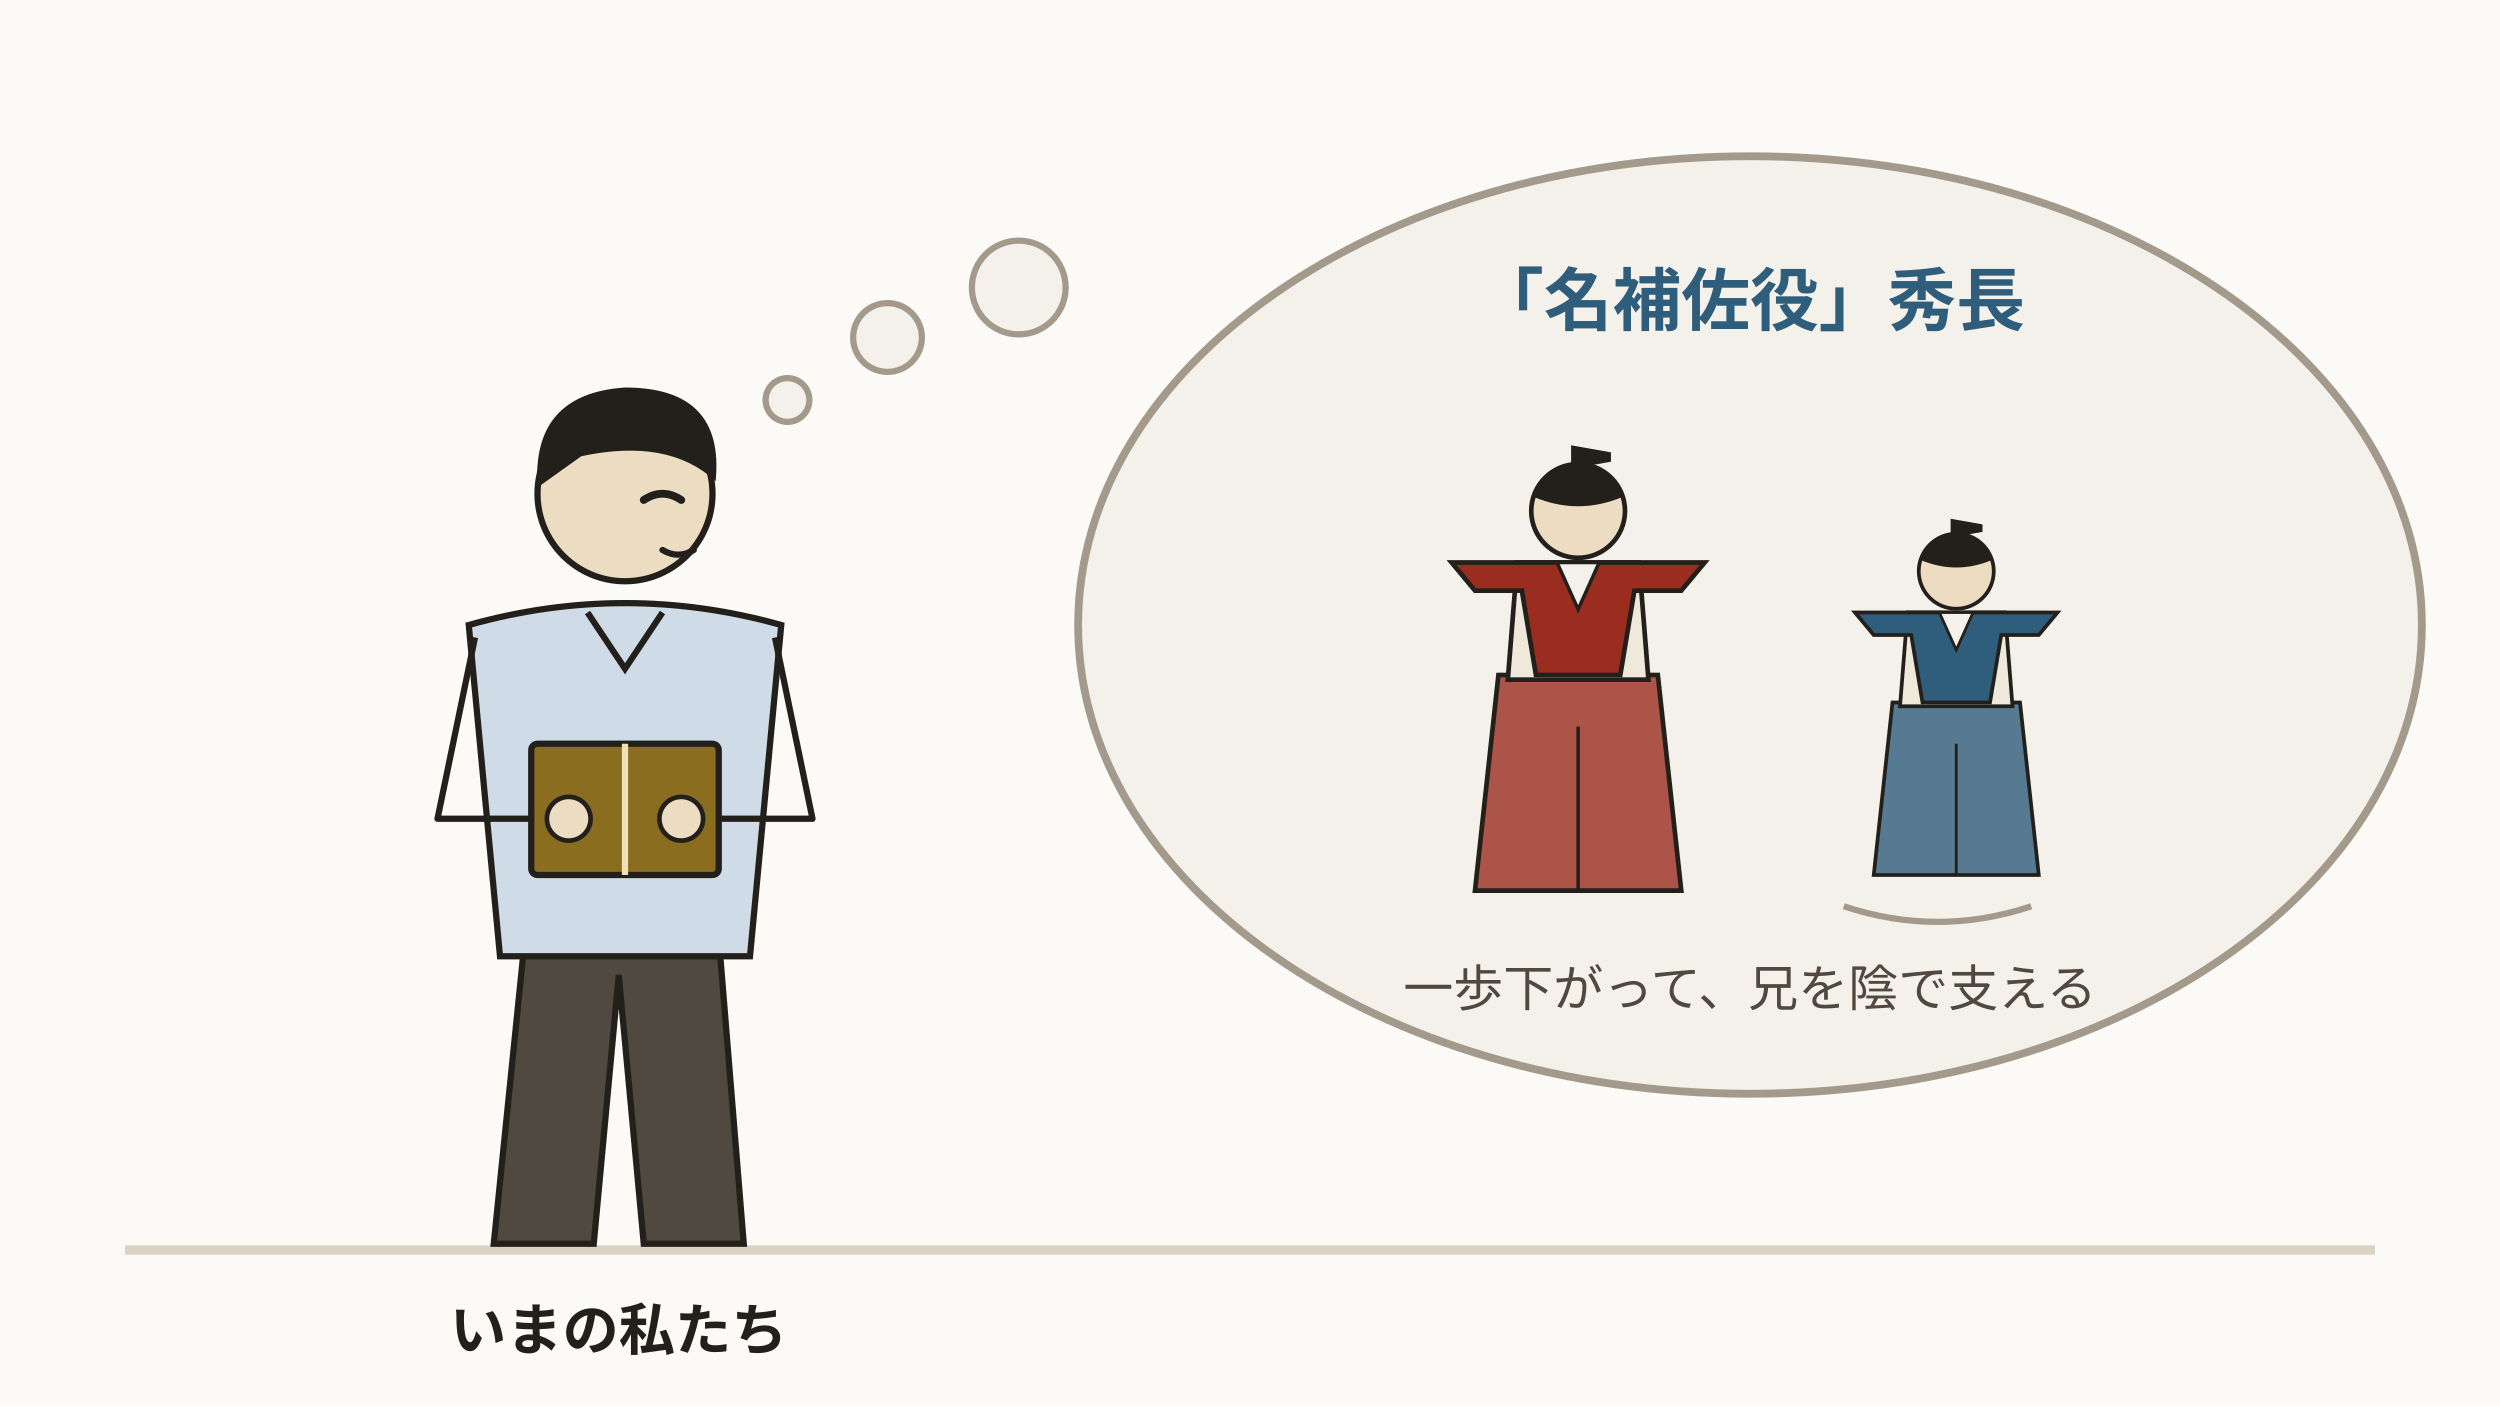
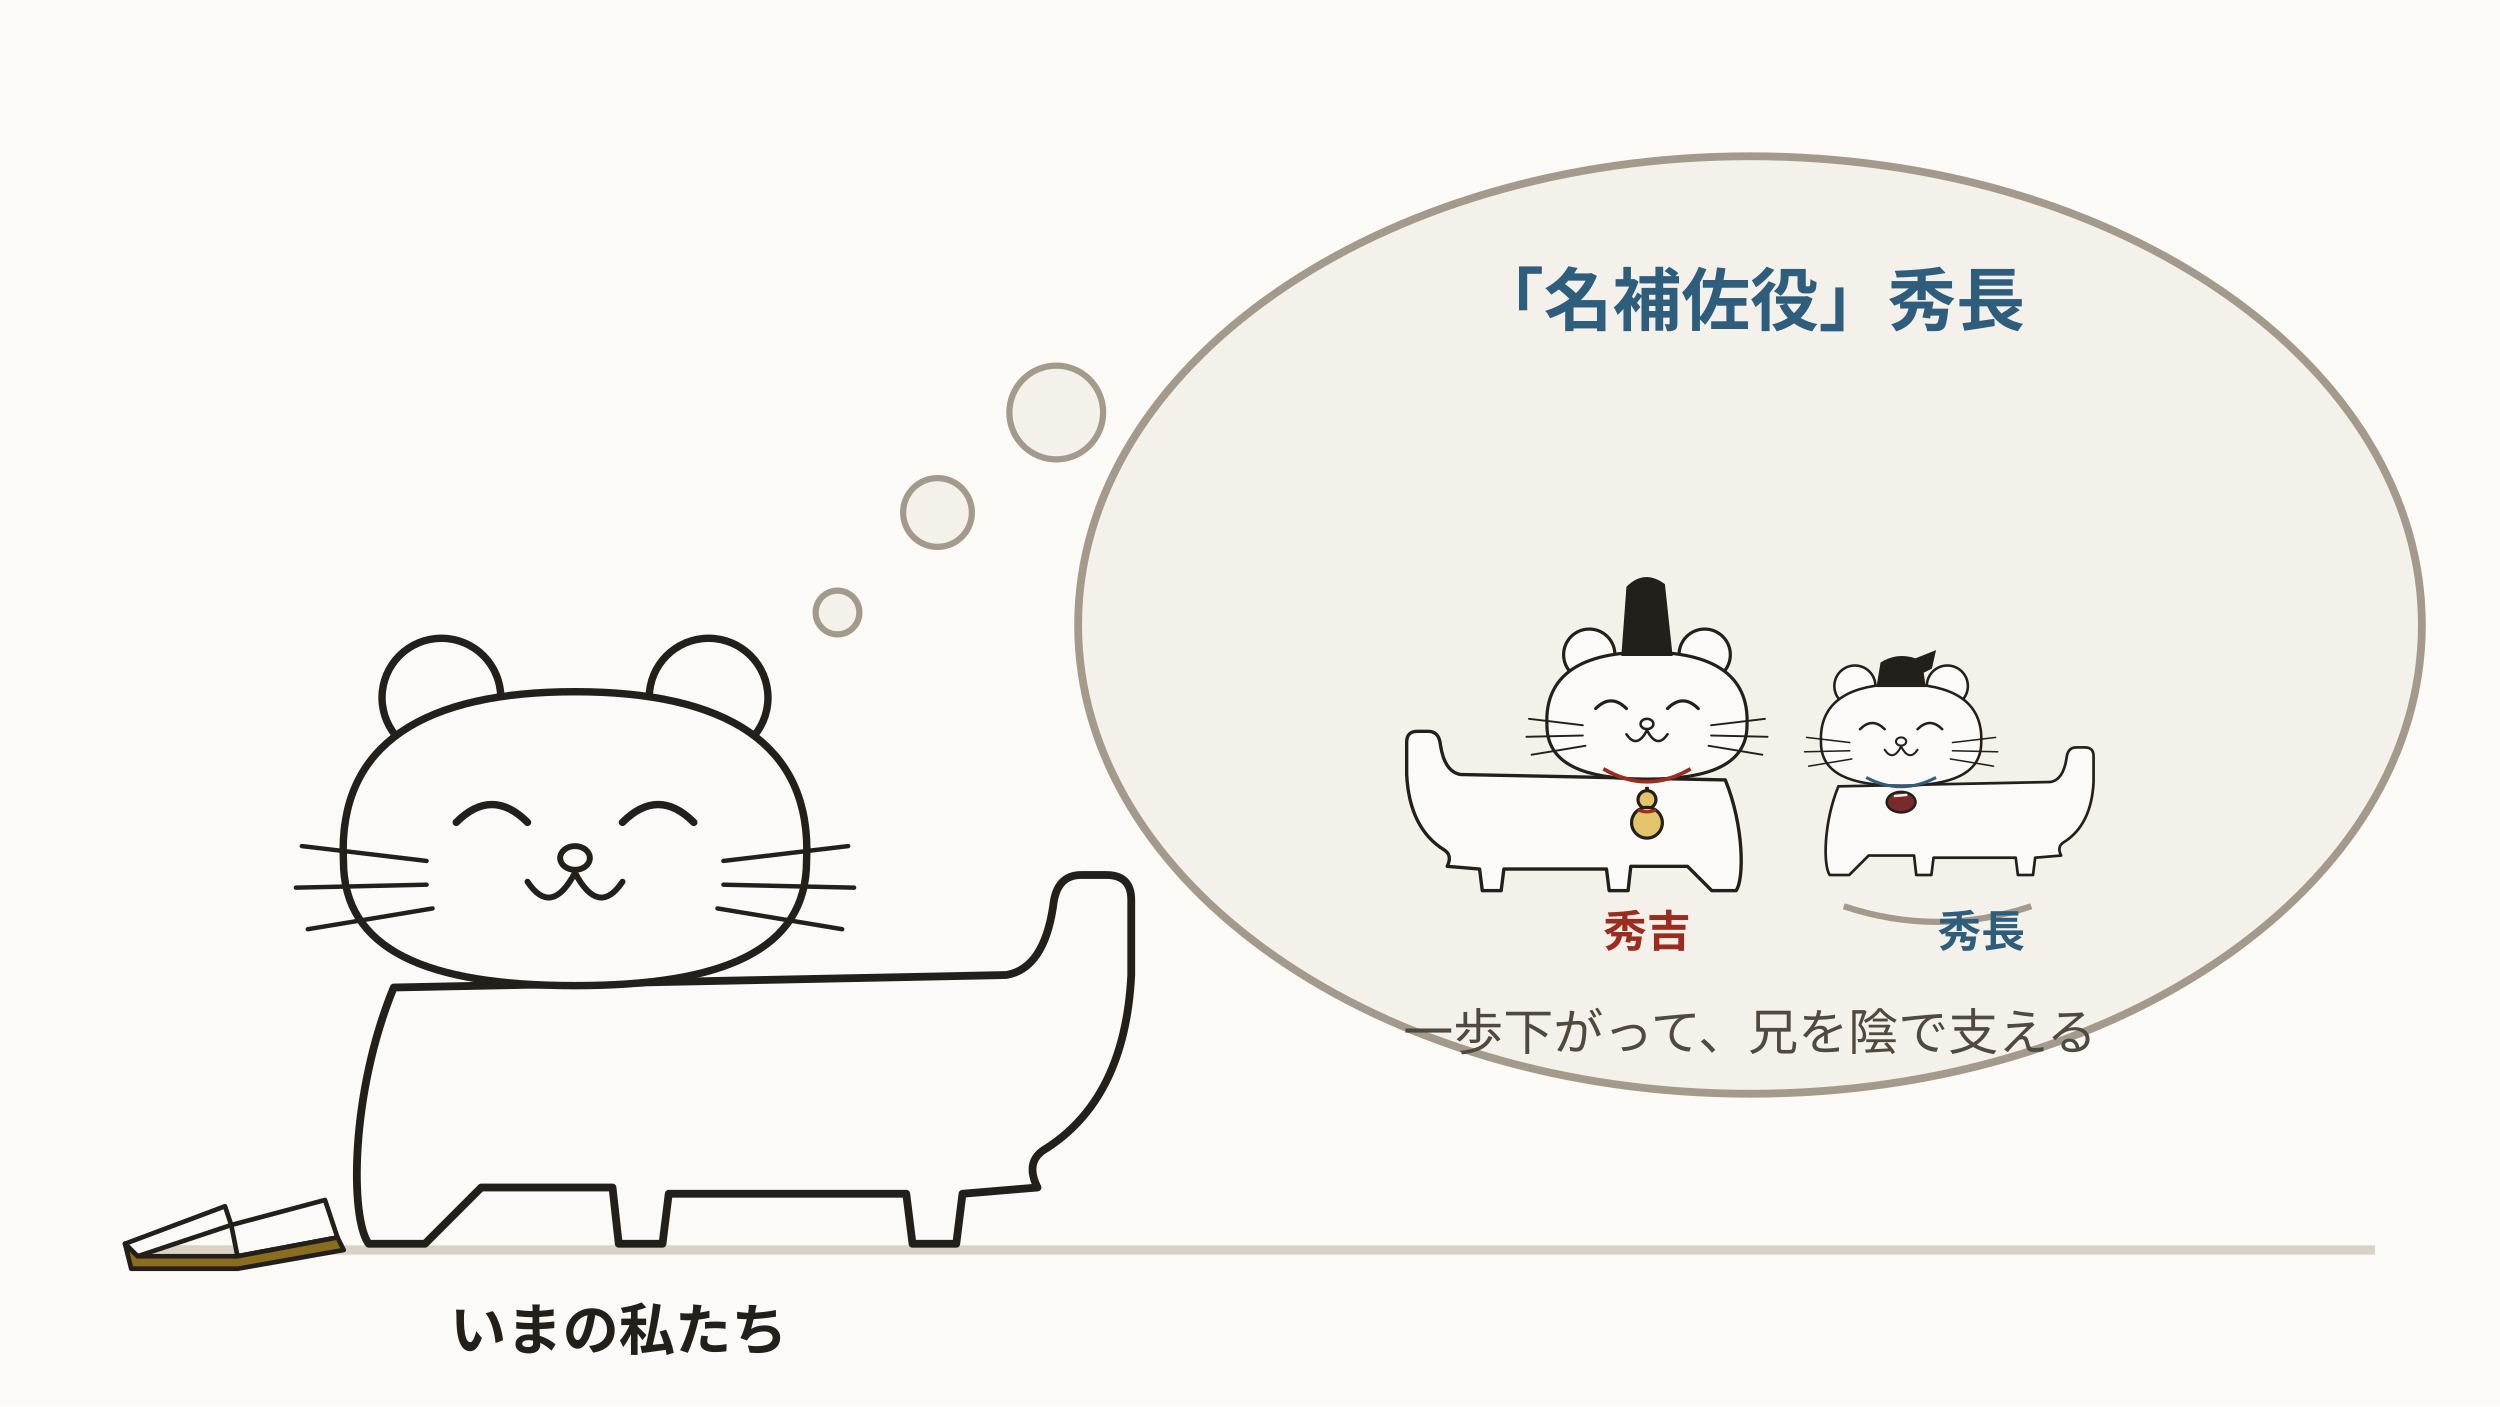
- <svg xmlns="http://www.w3.org/2000/svg" viewBox="0 0 800 450" role="img" aria-label="本を手にした現代の服装の人が、兄の一歩後ろに控える「名補佐役」の秀長を思い浮かべているイメージイラスト">
+ <svg xmlns="http://www.w3.org/2000/svg" viewBox="0 0 800 450" role="img" aria-label="本を読んでいた四つ足のぱぱねこ（いまの私たち）が、兄の一歩後ろに控える「名補佐役」の秀長を思い浮かべているイメージイラスト。人物はみな服を着ない四つ足の猫のキャラ（ぱぱねこ）で描き、秀吉は立烏帽子と首の瓢箪、秀長は折烏帽子と首の小豆で見分ける">
  <defs>
-     <symbol id="st" viewBox="-60 -200 120 200" overflow="visible">
-       <path d="M-34,-92 L34,-92 L44,0 L-44,0 Z" fill="currentColor" fill-opacity="0.8" stroke="#23201c" stroke-width="2" />
-       <path d="M0,-70 V0" stroke="#23201c" stroke-width="1.5" />
-       <path d="M-26,-140 L26,-140 L30,-90 L-30,-90 Z" fill="#efe9dc" stroke="#23201c" stroke-width="2" />
-       <path d="M-54,-140 L54,-140 L44,-128 L24,-128 L18,-92 L-18,-92 L-24,-128 L-44,-128 Z" fill="currentColor" stroke="#23201c" stroke-width="2" />
-       <path d="M-9,-140 L0,-120 L9,-140 Z" fill="#f4f1ea" stroke="#23201c" stroke-width="1.5" />
-       <circle cx="0" cy="-162" r="20" fill="#ecdcc2" stroke="#23201c" stroke-width="2" />
-       <path d="M-19,-168 A20,20 0 0 1 19,-168 Q0,-160 -19,-168 Z" fill="#23201c" />
-       <path d="M-3,-180 L-3,-190 L14,-187 L14,-183 Z" fill="#23201c" />
-     </symbol>
+     <g id="pn-head">
+       <circle cx="-45" cy="-45" r="20" fill="#fbfaf6" stroke="#23201c" stroke-width="2.5" />
+       <circle cx="45" cy="-45" r="20" fill="#fbfaf6" stroke="#23201c" stroke-width="2.5" />
+       <path d="M-78,10 C-80,-30 -50,-47 0,-47 C50,-47 80,-30 78,10 C78,40 50,52 0,52 C-50,52 -78,40 -78,10 Z" fill="#fbfaf6" stroke="#23201c" stroke-width="2.5" />
+       <path d="M-40,-3 Q-28,-15 -16,-3 M16,-3 Q28,-15 40,-3" fill="none" stroke="#23201c" stroke-width="2.5" stroke-linecap="round" />
+       <ellipse cx="0" cy="9" rx="5" ry="4" fill="none" stroke="#23201c" stroke-width="2" />
+       <path d="M-16,17 Q-8,29 0,14 Q8,29 16,17" fill="none" stroke="#23201c" stroke-width="2" stroke-linecap="round" />
+       <path d="M-50,10 L-92,5 M-50,18 L-94,19 M-48,26 L-90,33 M50,10 L92,5 M50,18 L94,19 M48,26 L90,33" stroke="#23201c" stroke-width="1.5" stroke-linecap="round" />
+     </g>
+     <g id="pn-base">
+       <path d="M-109,-82 C-123,-48 -123,-8 -117,0 L-99,0 L-81,-18 L-39,-18 L-37,0 L-23,0 L-21,-16 L55,-16 L57,0 L71,0 L73,-16 L97,-18 Q93,-26 99,-30 Q125,-46 127,-86 L127,-110 Q127,-118 119,-118 L111,-118 Q103,-118 102,-108 Q99,-88 87,-86 Z" fill="#fbfaf6" stroke="#23201c" stroke-width="2.5" stroke-linejoin="round" />
+       <use href="#pn-head" transform="translate(-51,-132) scale(0.95)" />
+     </g>
  </defs>
  <rect width="800" height="450" fill="#fbfaf6" />
  <path d="M40,400 H760" stroke="#d9d2c5" stroke-width="3" />
-   <path d="M168,300 L158,398 L190,398 L198,312 L206,398 L238,398 L230,300 Z" fill="#4f4940" stroke="#23201c" stroke-width="2" />
-   <path d="M150,200 Q200,186 250,200 L240,306 L160,306 Z" fill="#cfdbe6" stroke="#23201c" stroke-width="2" />
-   <path d="M188,196 L200,214 L212,196" fill="none" stroke="#23201c" stroke-width="2" />
-   <path d="M152,204 L140,262 L186,262" fill="none" stroke="#23201c" stroke-width="2" stroke-linejoin="round" />
-   <path d="M248,204 L260,262 L214,262" fill="none" stroke="#23201c" stroke-width="2" stroke-linejoin="round" />
-   <rect x="170" y="238" width="60" height="42" rx="2" fill="#8a6d1f" stroke="#23201c" stroke-width="2" />
-   <path d="M200,238 V280" stroke="#efe2b8" stroke-width="2" />
-   <circle cx="182" cy="262" r="7" fill="#ecdcc2" stroke="#23201c" stroke-width="1.5" />
-   <circle cx="218" cy="262" r="7" fill="#ecdcc2" stroke="#23201c" stroke-width="1.5" />
-   <circle cx="200" cy="158" r="28" fill="#ecdcc2" stroke="#23201c" stroke-width="2" />
-   <path d="M172,156 Q170,126 200,124 Q232,124 229,154 Q214,140 186,146 Z" fill="#23201c" />
-   <path d="M206,160 q6,-4 12,0" stroke="#23201c" stroke-width="2.5" fill="none" stroke-linecap="round" />
-   <path d="M212,176 q5,3 10,0" stroke="#23201c" stroke-width="2" fill="none" stroke-linecap="round" />
-   <circle cx="252" cy="128" r="7" fill="#f4f1ea" stroke="#a39a8c" stroke-width="2" />
-   <circle cx="284" cy="108" r="11" fill="#f4f1ea" stroke="#a39a8c" stroke-width="2" />
-   <circle cx="326" cy="92" r="15" fill="#f4f1ea" stroke="#a39a8c" stroke-width="2" />
+   <path d="M126,316 C112,350 112,390 118,398 L136,398 L154,380 L196,380 L198,398 L212,398 L214,382 L290,382 L292,398 L306,398 L308,382 L332,380 Q328,372 334,368 Q360,352 362,312 L362,288 Q362,280 354,280 L346,280 Q338,280 337,290 Q334,310 322,312 Z" fill="#fbfaf6" stroke="#23201c" stroke-width="2.5" stroke-linejoin="round" />
+   <g transform="translate(184,266) scale(0.95)">
+     <use href="#pn-head" />
+   </g>
+   <path d="M40,398 L72,386 L74,392 L44,402 Z M74,392 L104,384 L108,396 L76,402 Z" fill="#fbfaf6" stroke="#23201c" stroke-width="1.5" stroke-linejoin="round" />
+   <path d="M40,398 L44,402 L76,402 L108,396 L110,400 L76,406 L42,406 Z" fill="#8a6d1f" stroke="#23201c" stroke-width="1.5" stroke-linejoin="round" />
+   <circle cx="268" cy="196" r="7" fill="#f4f1ea" stroke="#a39a8c" stroke-width="2" />
+   <circle cx="300" cy="164" r="11" fill="#f4f1ea" stroke="#a39a8c" stroke-width="2" />
+   <circle cx="338" cy="132" r="15" fill="#f4f1ea" stroke="#a39a8c" stroke-width="2" />
  <ellipse cx="560" cy="200" rx="215" ry="150" fill="#f4f1ea" stroke="#a39a8c" stroke-width="2.5" />
-   <use href="#st" x="460" y="135" width="90" height="150" color="#9b2d20" />
-   <use href="#st" x="590" y="160" width="72" height="120" color="#2f5d7c" />
+   <g transform="translate(505,285) scale(-0.432,0.432)">
+     <use href="#pn-base" />
+     <g transform="translate(-51,-132) scale(0.95)">
+       <path d="M-20,-44 L-14,-100 Q2,-112 16,-98 L20,-44 Z" fill="#23201c" />
+       <path d="M-34,44 Q0,64 34,44" fill="none" stroke="#9b2d20" stroke-width="3" />
+       <path d="M0,58 V62" stroke="#23201c" stroke-width="3" />
+       <circle cx="0" cy="68" r="7" fill="#e3c46a" stroke="#23201c" stroke-width="2.5" />
+       <circle cx="0" cy="86" r="12" fill="#e3c46a" stroke="#23201c" stroke-width="2.5" />
+       <path d="M-7,76 Q0,79 7,76" fill="none" stroke="#9b2d20" stroke-width="2.5" />
+     </g>
+   </g>
+   <g transform="translate(626,280) scale(0.346,0.346)">
+     <use href="#pn-base" />
+     <g transform="translate(-51,-132) scale(0.95)">
+       <path d="M-24,-44 L-20,-68 Q-4,-78 14,-72 L34,-80 L30,-62 L22,-58 L24,-44 Z" fill="#23201c" />
+       <path d="M-34,44 Q0,62 34,44" fill="none" stroke="#2f5d7c" stroke-width="3" />
+       <ellipse cx="0" cy="68" rx="14" ry="10" fill="#7a2a2a" stroke="#23201c" stroke-width="2.5" />
+       <path d="M-6,62 L5,61" stroke="#f4f1ea" stroke-width="2.5" stroke-linecap="round" />
+     </g>
+   </g>
  <path d="M590,290 Q620,300 650,290" stroke="#a39a8c" stroke-width="2" fill="none" />
  <g font-family="'Noto Serif JP','Yu Mincho','Hiragino Mincho ProN',serif" text-anchor="middle">
    <text x="560" y="104" font-size="22" font-weight="700" fill="#2f5d7c">「名補佐役」秀長</text>
-     <text x="560" y="322" font-size="16" fill="#4f4940">一歩下がって、兄を陰で支える</text>
+     <text x="560" y="336" font-size="16" fill="#4f4940">一歩下がって、兄を陰で支える</text>
+     <text x="527" y="303" font-size="14" font-weight="700" fill="#9b2d20">秀吉</text>
+     <text x="634" y="303" font-size="14" font-weight="700" fill="#2f5d7c">秀長</text>
    <text x="198" y="432" font-size="18" font-weight="700" fill="#23201c">いまの私たち</text>
  </g>
</svg>
